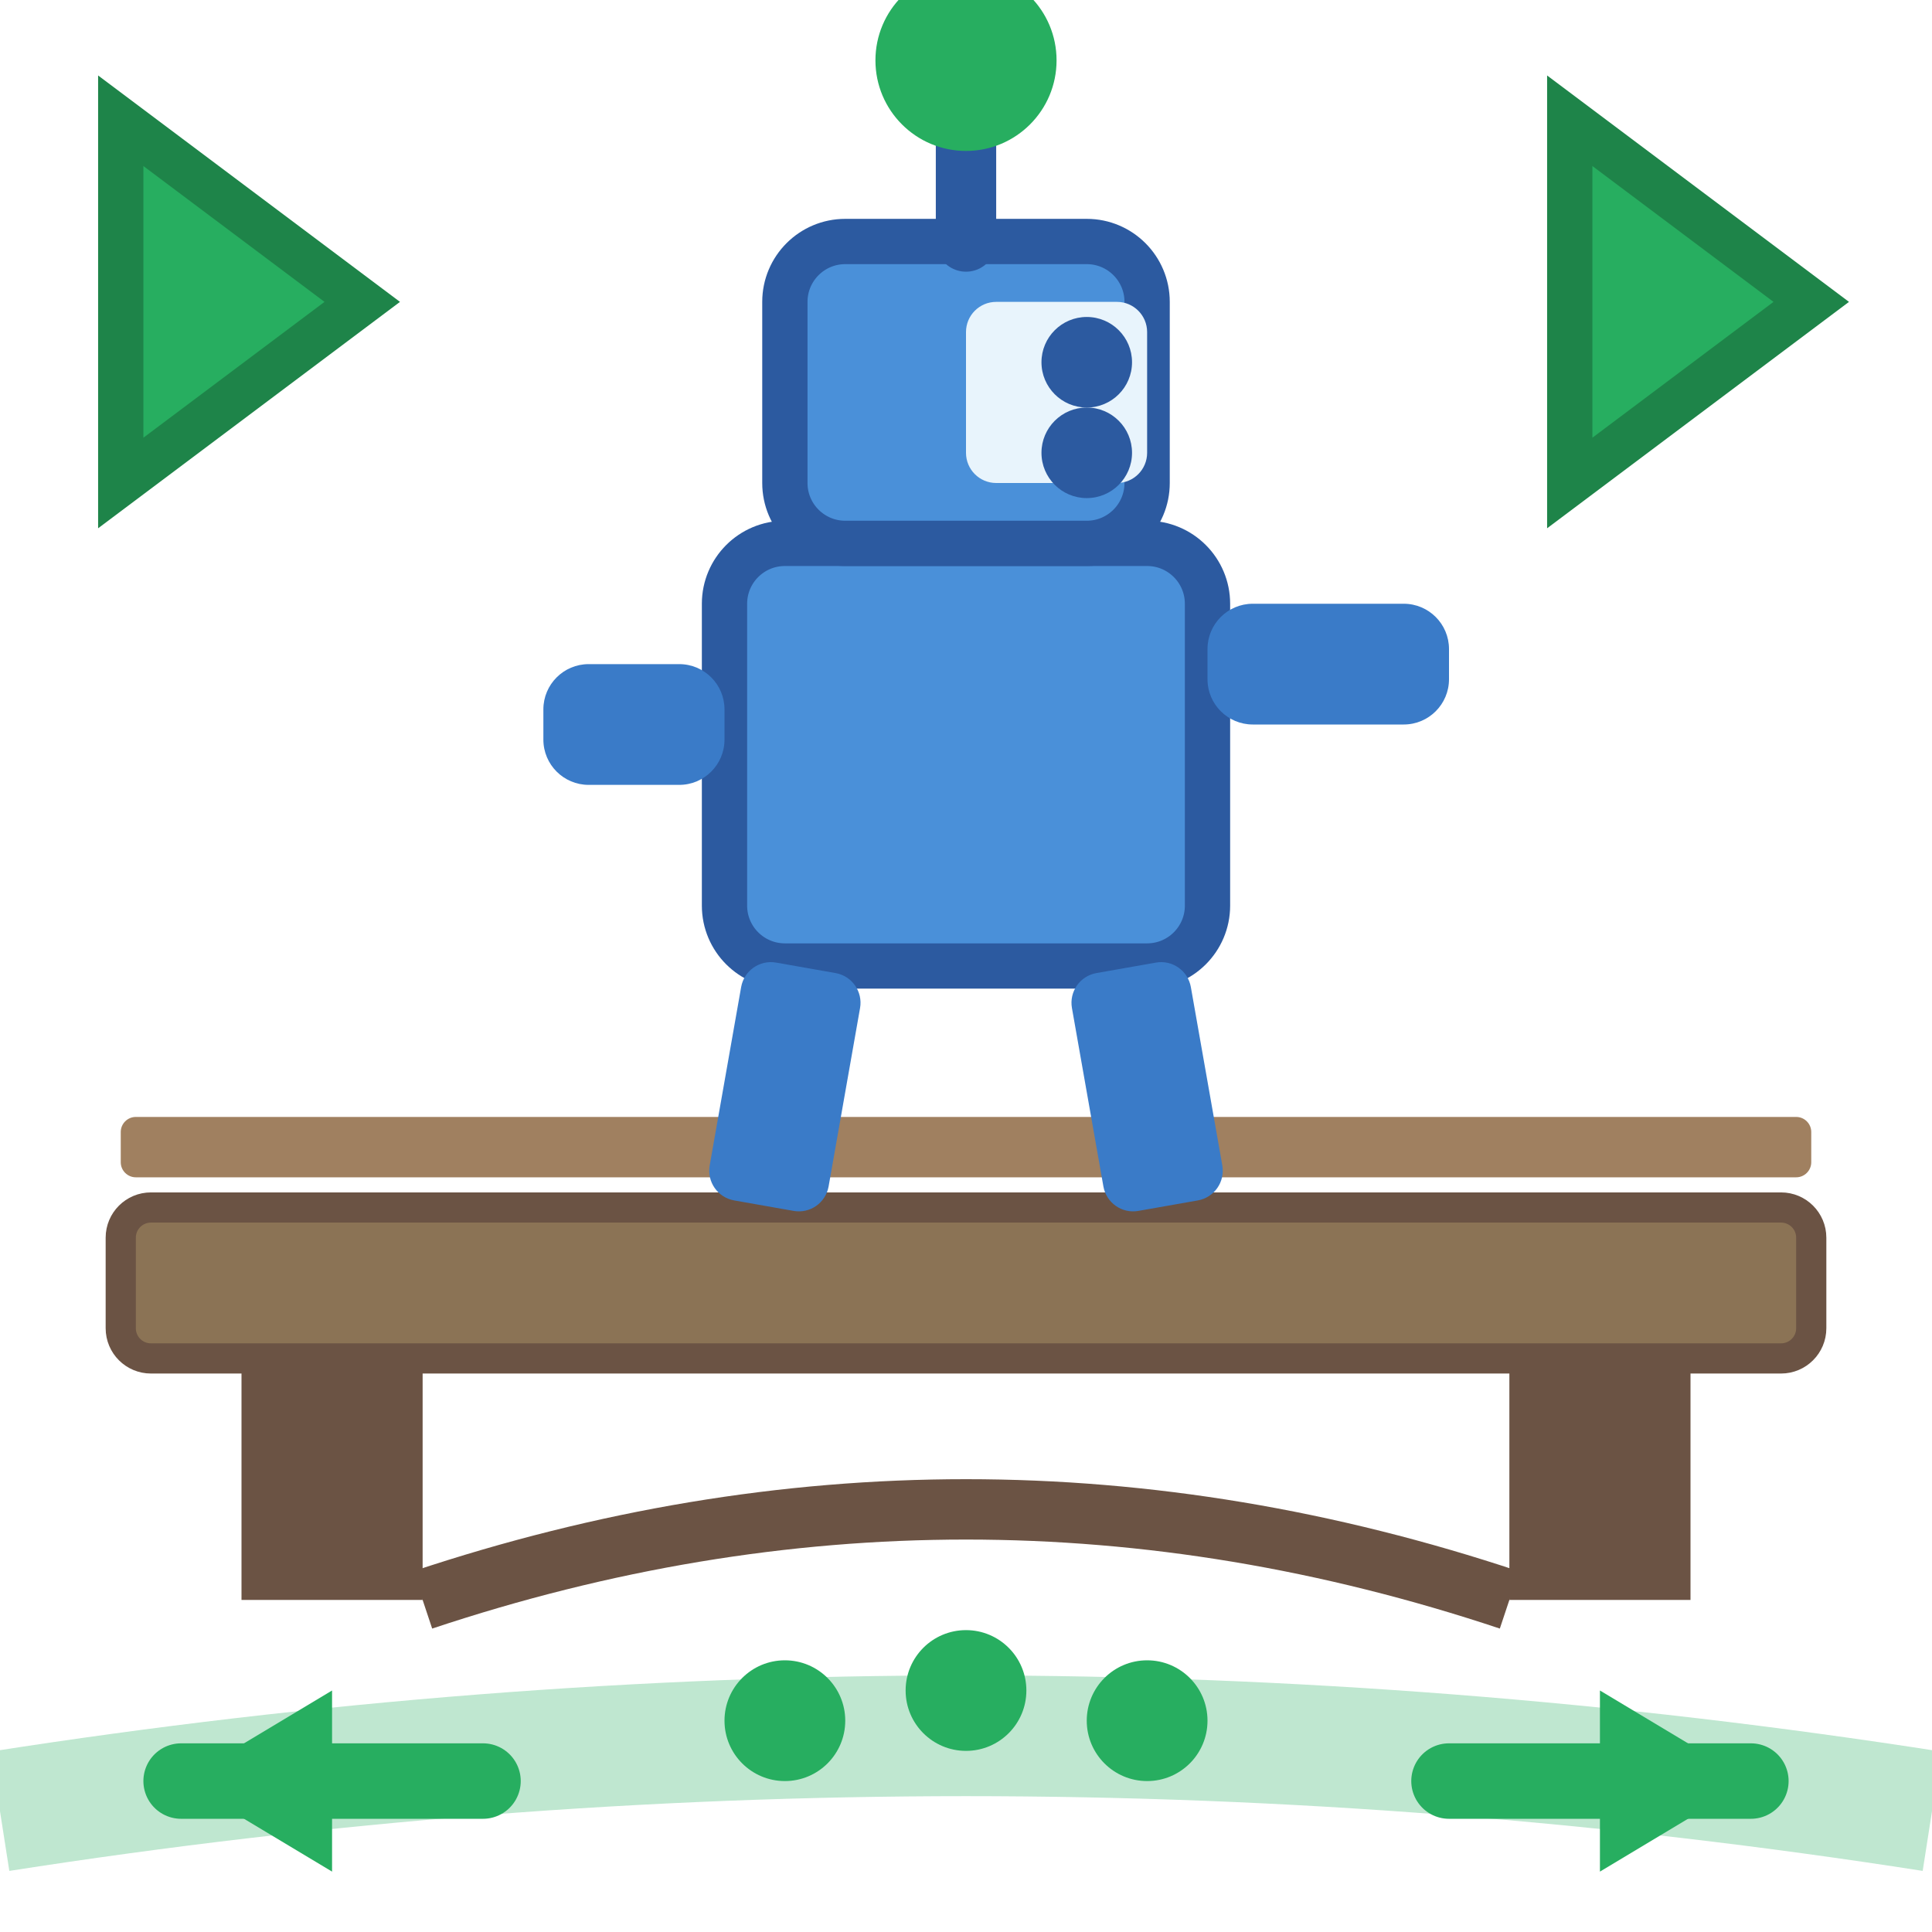
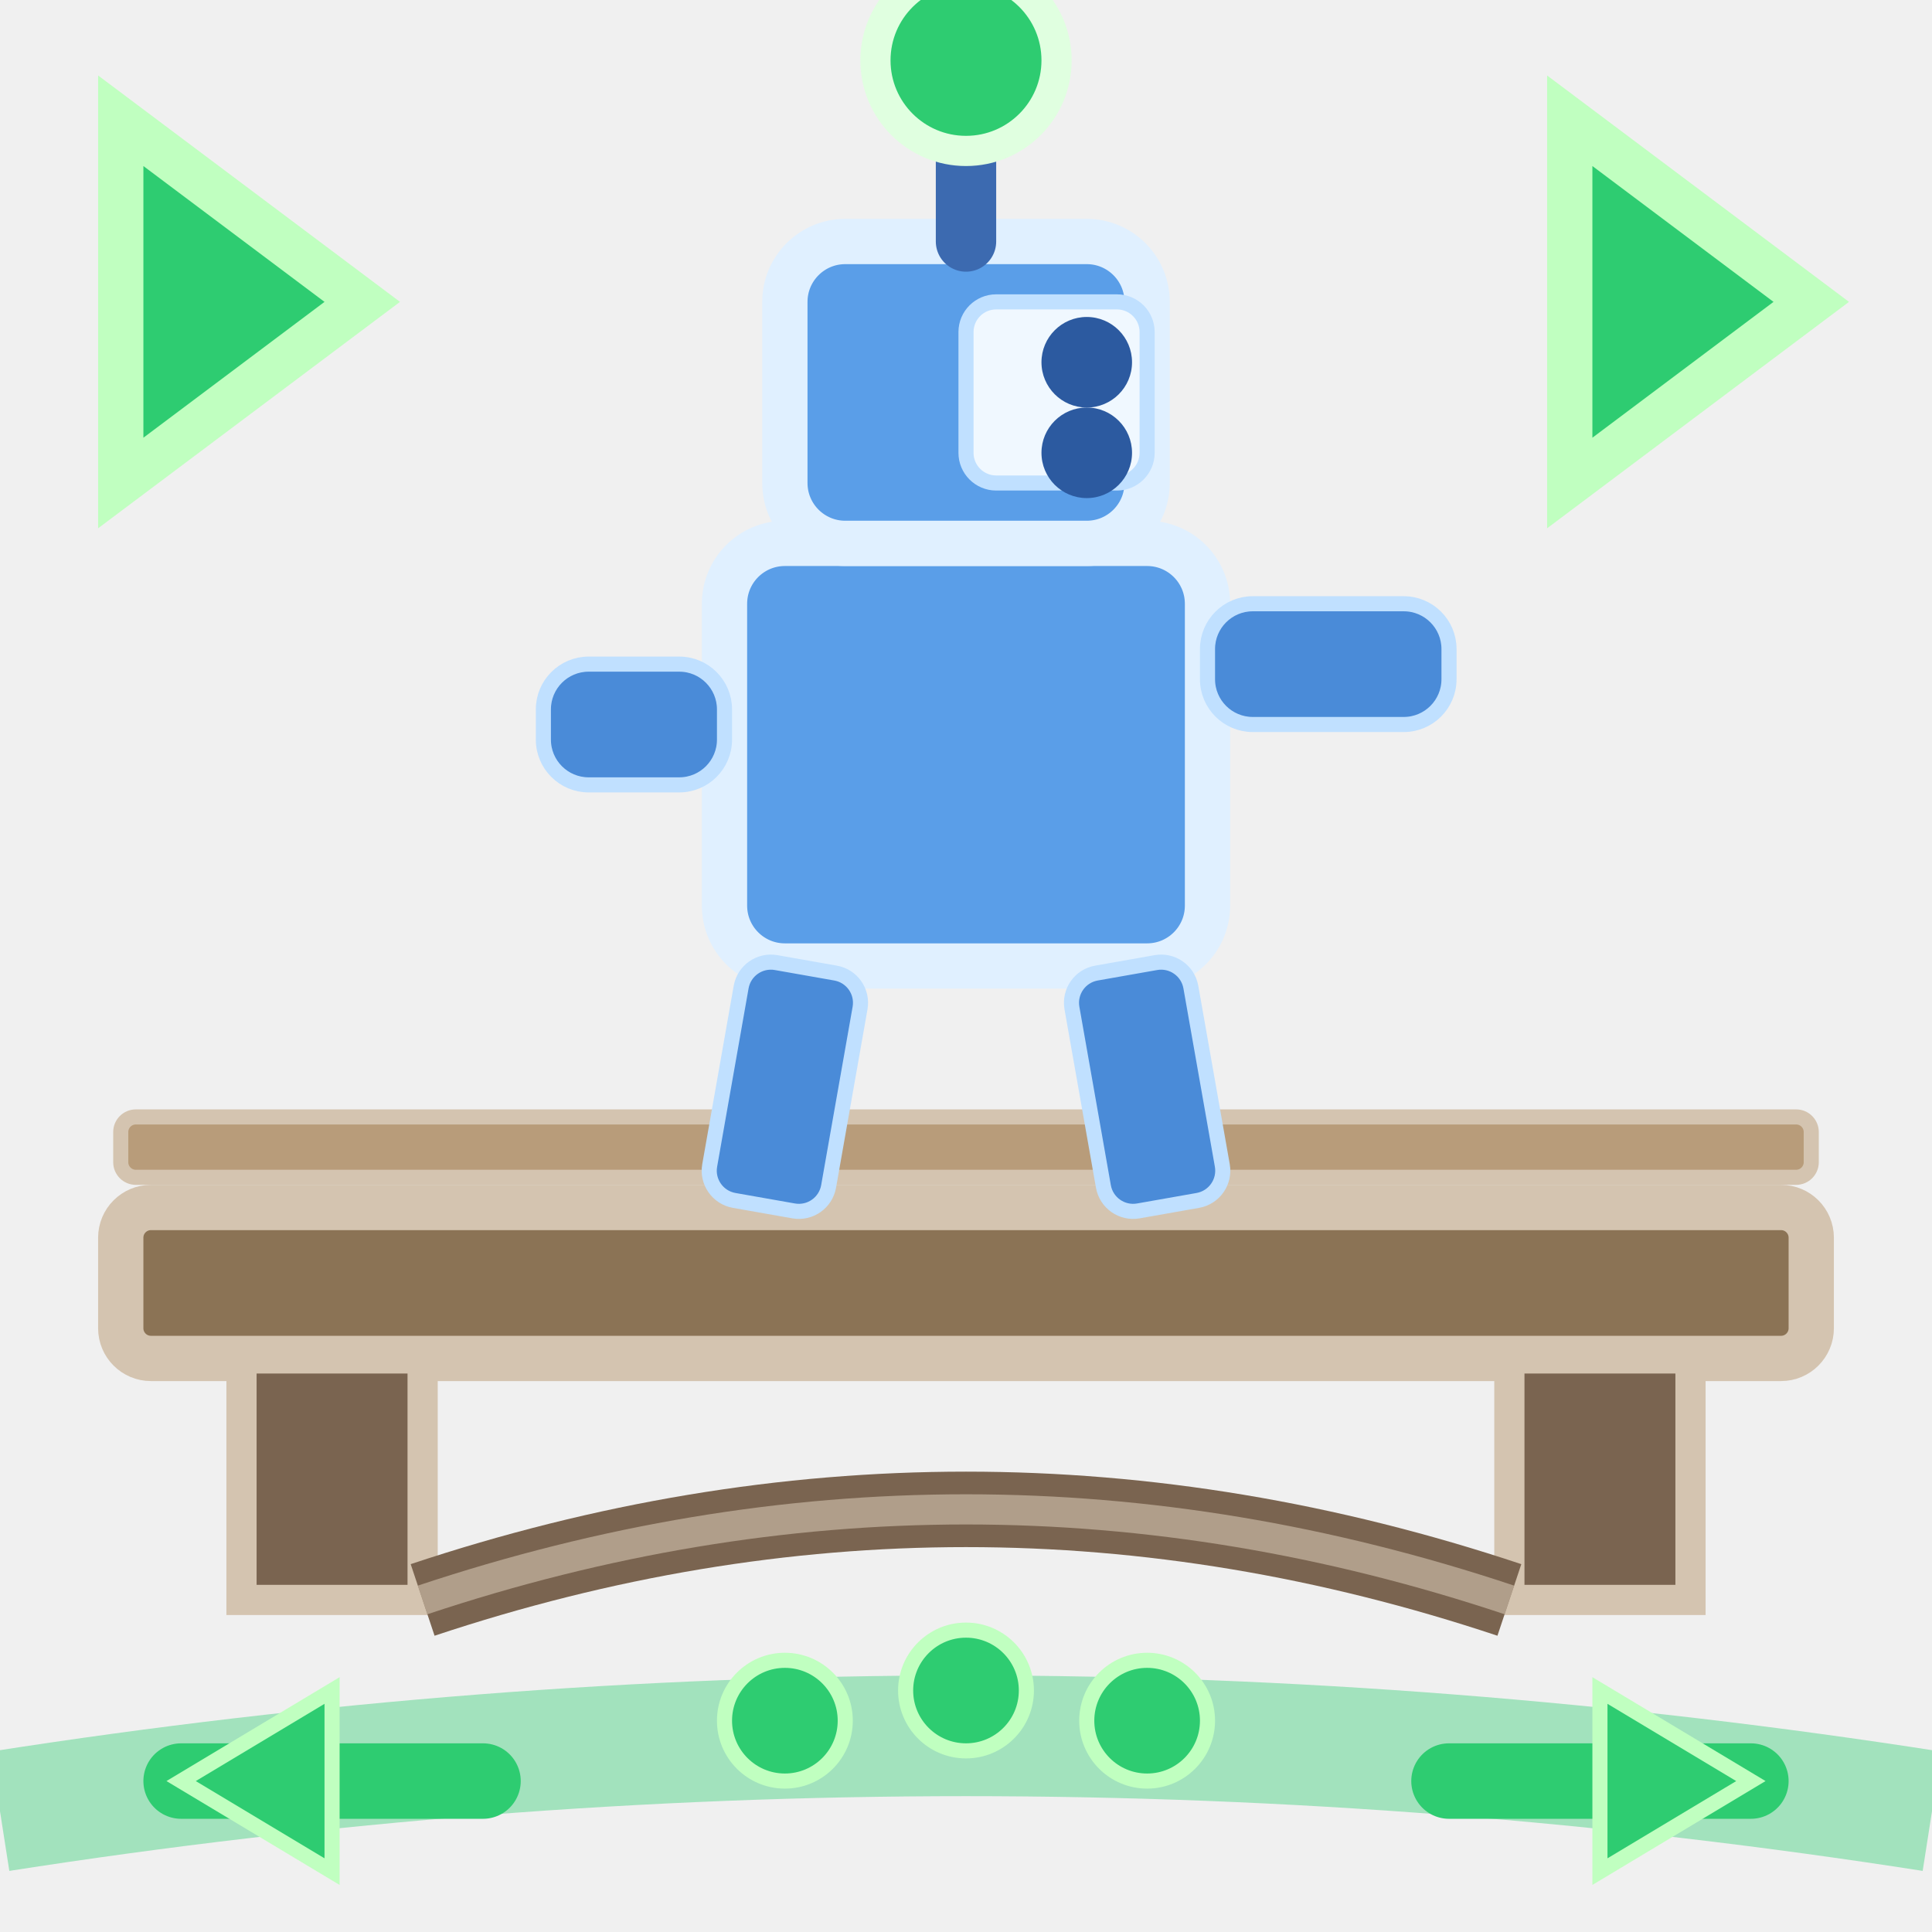
<svg xmlns="http://www.w3.org/2000/svg" width="64" height="64" viewBox="0 0 64 64">
-   <rect width="64" height="64" fill="#ffffff" />
-   <rect x="4" y="40" width="56" height="5" rx="1" fill="#8b7355" stroke="#6b5344" stroke-width="1" />
-   <rect x="4" y="37" width="56" height="2" rx="0.5" fill="#a08060" />
-   <rect x="8" y="45" width="6" height="8" fill="#6b5344" />
-   <rect x="50" y="45" width="6" height="8" fill="#6b5344" />
-   <path d="M 14 53 Q 32 47 50 53" fill="none" stroke="#6b5344" stroke-width="2" />
-   <rect x="24" y="18" width="16" height="14" rx="2" fill="#4a90d9" stroke="#2c5aa0" stroke-width="1.5" />
-   <rect x="26" y="8" width="12" height="10" rx="2" fill="#4a90d9" stroke="#2c5aa0" stroke-width="1.5" />
-   <rect x="32" y="10" width="6" height="6" rx="1" fill="#e8f4fc" />
+   <rect x="4" y="40" width="56" height="5" rx="1" fill="#8b7355" stroke="#d4c4b0" stroke-width="1.5" />
+   <rect x="4" y="37" width="56" height="2" rx="0.5" fill="#b89c7a" stroke="#d4c4b0" stroke-width="0.5" />
+   <rect x="8" y="45" width="6" height="8" fill="#7a6450" stroke="#d4c4b0" stroke-width="1" />
+   <rect x="50" y="45" width="6" height="8" fill="#7a6450" stroke="#d4c4b0" stroke-width="1" />
+   <path d="M 14 53 Q 32 47 50 53" fill="none" stroke="#7a6450" stroke-width="2.5" />
+   <path d="M 14 53 Q 32 47 50 53" fill="none" stroke="#d4c4b0" stroke-width="1" opacity="0.6" />
+   <rect x="24" y="18" width="16" height="14" rx="2" fill="#5a9ee8" stroke="#e0f0ff" stroke-width="1.5" />
+   <rect x="26" y="8" width="12" height="10" rx="2" fill="#5a9ee8" stroke="#e0f0ff" stroke-width="1.5" />
+   <rect x="32" y="10" width="6" height="6" rx="1" fill="#f0f8ff" stroke="#c0e0ff" stroke-width="0.5" />
  <circle cx="36" cy="12" r="1.5" fill="#2c5aa0" />
  <circle cx="36" cy="15" r="1.5" fill="#2c5aa0" />
-   <line x1="32" y1="8" x2="32" y2="3" stroke="#2c5aa0" stroke-width="2" stroke-linecap="round" />
-   <circle cx="32" cy="2" r="3" fill="#27ae60" />
-   <rect x="18" y="22" width="6" height="4" rx="1.5" fill="#3a7bc8" />
-   <rect x="40" y="20" width="8" height="4" rx="1.5" fill="#3a7bc8" />
-   <rect x="24" y="32" width="4" height="8" rx="1" fill="#3a7bc8" transform="rotate(10, 26, 36)" />
-   <rect x="36" y="32" width="4" height="8" rx="1" fill="#3a7bc8" transform="rotate(-10, 38, 36)" />
-   <polygon points="4,4 4,16 12,10" fill="#27ae60" stroke="#1e8449" stroke-width="1.5" />
-   <polygon points="52,4 52,16 60,10" fill="#27ae60" stroke="#1e8449" stroke-width="1.5" />
-   <path d="M 0 60 Q 32 55 64 60" fill="none" stroke="#27ae60" stroke-width="4" opacity="0.3" />
-   <path d="M 6 59 L 16 59" stroke="#27ae60" stroke-width="2.5" stroke-linecap="round" />
-   <polygon points="6,59 11,56 11,62" fill="#27ae60" />
-   <path d="M 48 59 L 58 59" stroke="#27ae60" stroke-width="2.5" stroke-linecap="round" />
-   <polygon points="58,59 53,56 53,62" fill="#27ae60" />
-   <circle cx="26" cy="57" r="2" fill="#27ae60" />
-   <circle cx="32" cy="56" r="2" fill="#27ae60" />
-   <circle cx="38" cy="57" r="2" fill="#27ae60" />
+   <line x1="32" y1="8" x2="32" y2="3" stroke="#3c6ab0" stroke-width="2" stroke-linecap="round" />
+   <circle cx="32" cy="2" r="3" fill="#2ecc71" stroke="#e0ffe0" stroke-width="1" />
+   <rect x="18" y="22" width="6" height="4" rx="1.5" fill="#4a8bd8" stroke="#c0e0ff" stroke-width="0.5" />
+   <rect x="40" y="20" width="8" height="4" rx="1.5" fill="#4a8bd8" stroke="#c0e0ff" stroke-width="0.5" />
+   <rect x="24" y="32" width="4" height="8" rx="1" fill="#4a8bd8" stroke="#c0e0ff" stroke-width="0.5" transform="rotate(10, 26, 36)" />
+   <rect x="36" y="32" width="4" height="8" rx="1" fill="#4a8bd8" stroke="#c0e0ff" stroke-width="0.5" transform="rotate(-10, 38, 36)" />
+   <polygon points="4,4 4,16 12,10" fill="#2ecc71" stroke="#c0ffc0" stroke-width="1.5" />
+   <polygon points="52,4 52,16 60,10" fill="#2ecc71" stroke="#c0ffc0" stroke-width="1.5" />
+   <path d="M 0 60 Q 32 55 64 60" fill="none" stroke="#2ecc71" stroke-width="4" opacity="0.4" />
+   <path d="M 6 59 L 16 59" stroke="#2ecc71" stroke-width="2.5" stroke-linecap="round" />
+   <polygon points="6,59 11,56 11,62" fill="#2ecc71" stroke="#c0ffc0" stroke-width="0.5" />
+   <path d="M 48 59 L 58 59" stroke="#2ecc71" stroke-width="2.5" stroke-linecap="round" />
+   <polygon points="58,59 53,56 53,62" fill="#2ecc71" stroke="#c0ffc0" stroke-width="0.5" />
+   <circle cx="26" cy="57" r="2" fill="#2ecc71" stroke="#c0ffc0" stroke-width="0.5" />
+   <circle cx="32" cy="56" r="2" fill="#2ecc71" stroke="#c0ffc0" stroke-width="0.5" />
+   <circle cx="38" cy="57" r="2" fill="#2ecc71" stroke="#c0ffc0" stroke-width="0.5" />
</svg>
